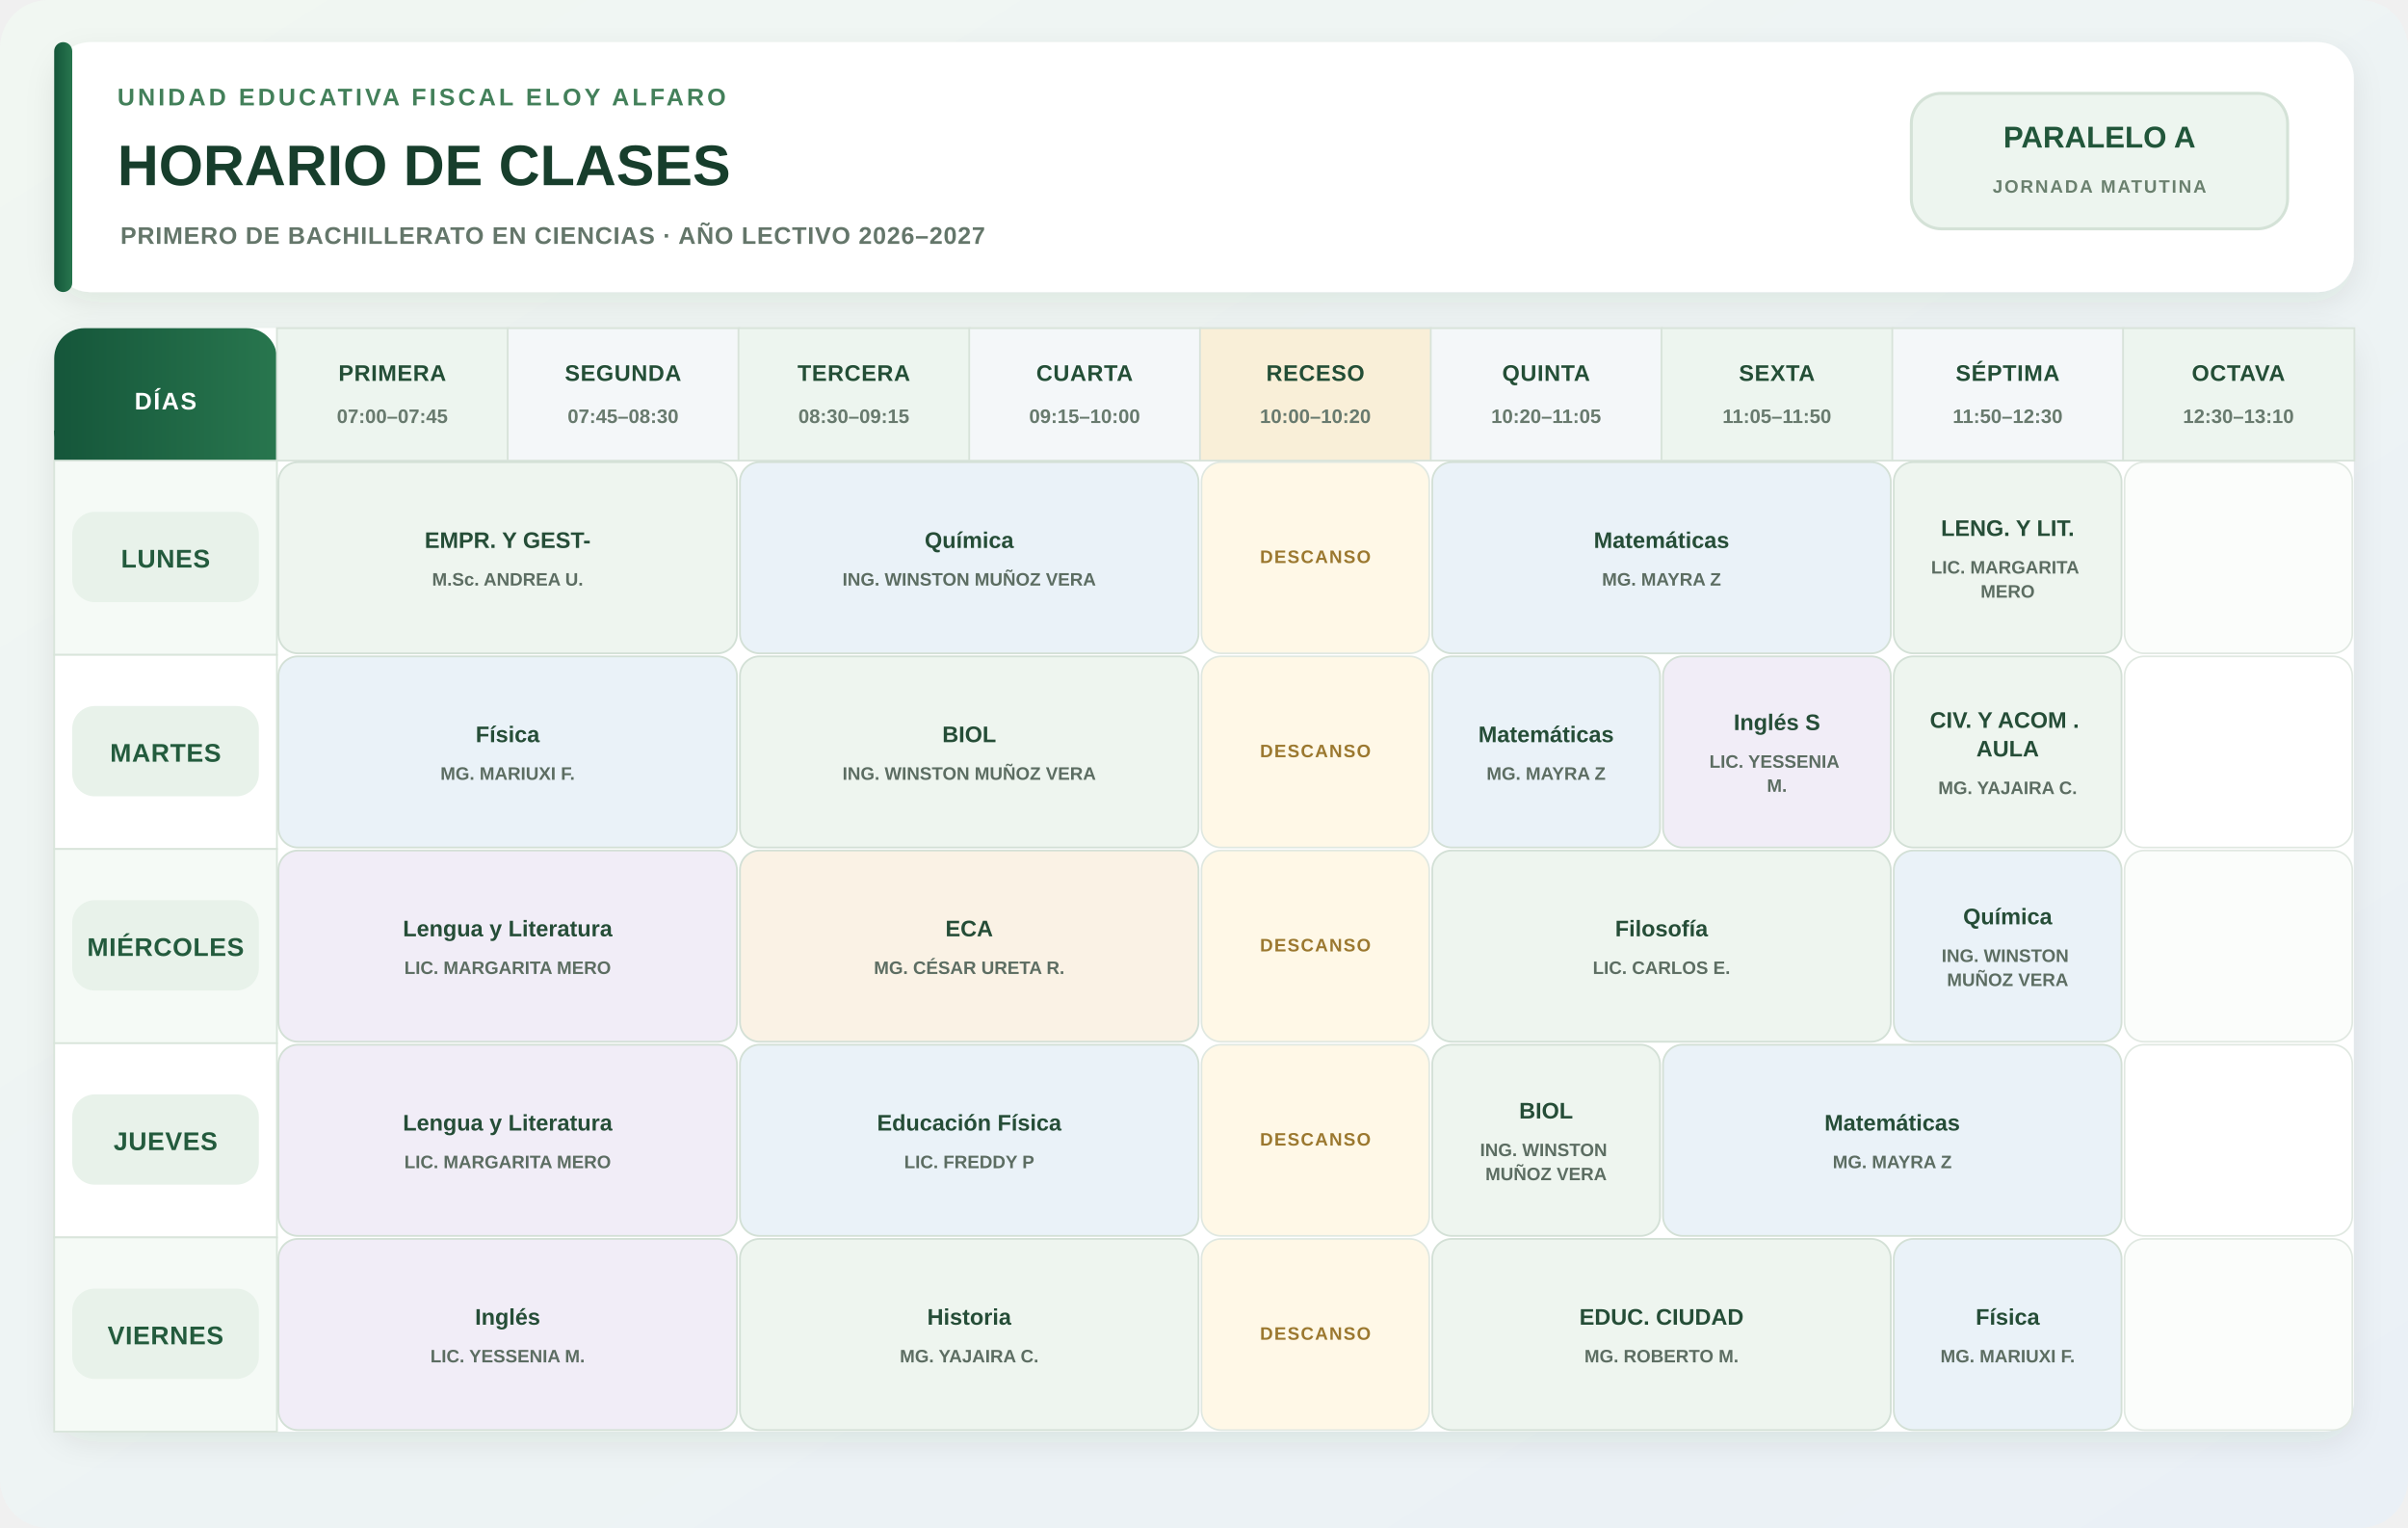
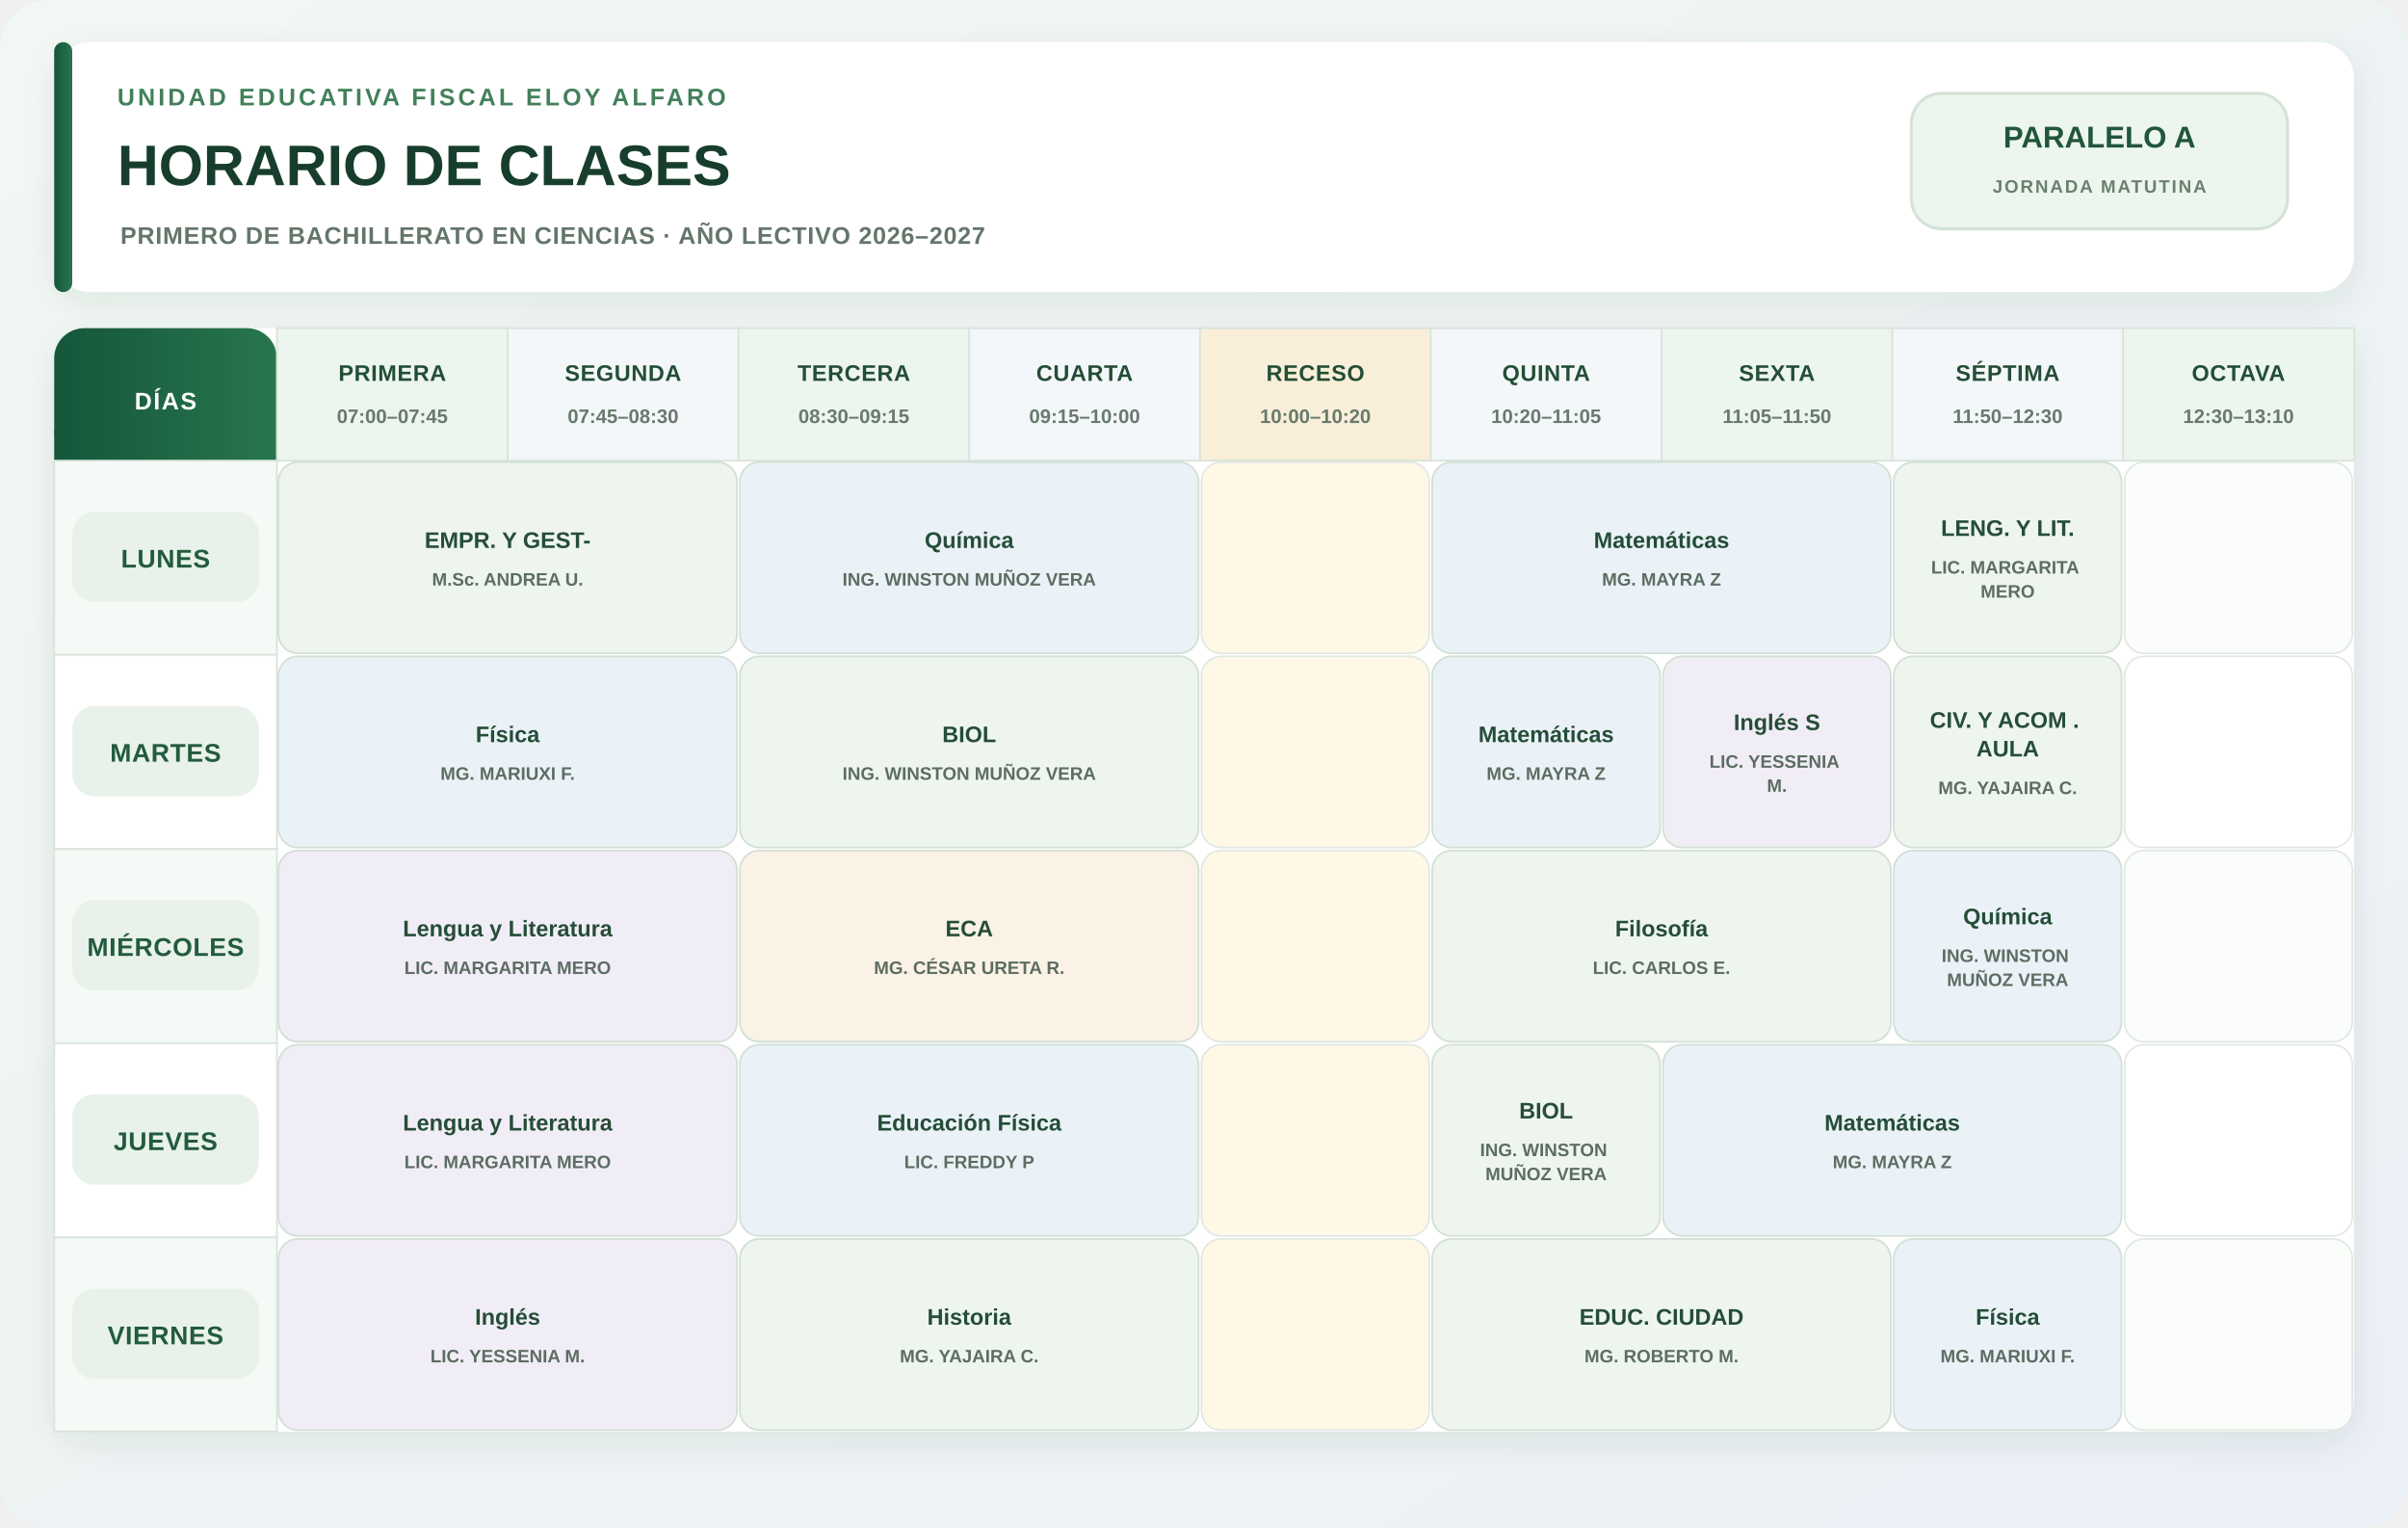
<svg xmlns="http://www.w3.org/2000/svg" width="1600" height="1015" viewBox="0 0 1600 1015" role="img" aria-labelledby="title desc">
  <defs>
    <linearGradient id="bg" x1="0" y1="0" x2="1" y2="1">
      <stop offset="0" stop-color="#f1f7f2" />
      <stop offset="1" stop-color="#eaf0f6" />
    </linearGradient>
    <linearGradient id="bar" x1="0" y1="0" x2="1" y2="0">
      <stop offset="0" stop-color="#15563a" />
      <stop offset="1" stop-color="#28764e" />
    </linearGradient>
    <filter id="shadow" x="-10%" y="-10%" width="120%" height="130%">
      <feDropShadow dx="0" dy="7" stdDeviation="10" flood-color="#163b2b" flood-opacity=".08" />
    </filter>
  </defs>
  <rect width="1600" height="1015" rx="32" fill="url(#bg)" />
  <rect x="36" y="28" width="1528" height="166" rx="24" fill="#fff" filter="url(#shadow)" />
  <rect x="36" y="28" width="12" height="166" rx="6" fill="url(#bar)" />
  <text x="78" y="70" class="eyebrow">UNIDAD EDUCATIVA FISCAL ELOY ALFARO</text>
  <text x="78" y="123" class="title">HORARIO DE CLASES</text>
  <text x="80" y="162" class="subtitle">PRIMERO DE BACHILLERATO EN CIENCIAS · AÑO LECTIVO 2026–2027</text>
  <rect x="1270" y="62" width="250" height="90" rx="20" fill="#edf5ef" stroke="#d4e2d7" stroke-width="2" />
  <text x="1395" y="98" text-anchor="middle" class="parallel-label">PARALELO A</text>
  <text x="1395" y="128" text-anchor="middle" class="parallel-sub">JORNADA MATUTINA</text>
  <rect x="36" y="218" width="1528" height="733" rx="20" fill="#fff" filter="url(#shadow)" />
  <rect x="36" y="218" width="148" height="88" rx="20" fill="url(#bar)" />
  <rect x="36" y="286" width="148" height="20" fill="url(#bar)" />
  <text x="110.0" y="272" text-anchor="middle" class="hdr-day">DÍAS</text>
  <rect x="184.00" y="218" width="153.73" height="88" fill="#edf5ef" stroke="#d8e3da" stroke-width="1.2" />
  <text x="260.67" y="253" text-anchor="middle" class="hdr-period">PRIMERA</text>
  <text x="260.67" y="281" text-anchor="middle" class="hdr-time">07:00–07:45</text>
  <rect x="337.33" y="218" width="153.73" height="88" fill="#f4f7f9" stroke="#d8e3da" stroke-width="1.2" />
  <text x="414.00" y="253" text-anchor="middle" class="hdr-period">SEGUNDA</text>
  <text x="414.00" y="281" text-anchor="middle" class="hdr-time">07:45–08:30</text>
  <rect x="490.67" y="218" width="153.73" height="88" fill="#edf5ef" stroke="#d8e3da" stroke-width="1.2" />
  <text x="567.33" y="253" text-anchor="middle" class="hdr-period">TERCERA</text>
  <text x="567.33" y="281" text-anchor="middle" class="hdr-time">08:30–09:15</text>
  <rect x="644.00" y="218" width="153.73" height="88" fill="#f4f7f9" stroke="#d8e3da" stroke-width="1.2" />
  <text x="720.67" y="253" text-anchor="middle" class="hdr-period">CUARTA</text>
  <text x="720.67" y="281" text-anchor="middle" class="hdr-time">09:15–10:00</text>
  <rect x="797.33" y="218" width="153.73" height="88" fill="#f9efd8" stroke="#d8e3da" stroke-width="1.2" />
  <text x="874.00" y="253" text-anchor="middle" class="hdr-period">RECESO</text>
  <text x="874.00" y="281" text-anchor="middle" class="hdr-time">10:00–10:20</text>
  <rect x="950.67" y="218" width="153.73" height="88" fill="#f4f7f9" stroke="#d8e3da" stroke-width="1.2" />
  <text x="1027.33" y="253" text-anchor="middle" class="hdr-period">QUINTA</text>
  <text x="1027.33" y="281" text-anchor="middle" class="hdr-time">10:20–11:05</text>
  <rect x="1104.00" y="218" width="153.73" height="88" fill="#edf5ef" stroke="#d8e3da" stroke-width="1.2" />
  <text x="1180.67" y="253" text-anchor="middle" class="hdr-period">SEXTA</text>
  <text x="1180.67" y="281" text-anchor="middle" class="hdr-time">11:05–11:50</text>
  <rect x="1257.33" y="218" width="153.73" height="88" fill="#f4f7f9" stroke="#d8e3da" stroke-width="1.2" />
  <text x="1334.00" y="253" text-anchor="middle" class="hdr-period">SÉPTIMA</text>
  <text x="1334.00" y="281" text-anchor="middle" class="hdr-time">11:50–12:30</text>
  <rect x="1410.67" y="218" width="153.73" height="88" fill="#edf5ef" stroke="#d8e3da" stroke-width="1.2" />
  <text x="1487.33" y="253" text-anchor="middle" class="hdr-period">OCTAVA</text>
  <text x="1487.33" y="281" text-anchor="middle" class="hdr-time">12:30–13:10</text>
  <rect x="36" y="306" width="148" height="129" fill="#f5faf6" stroke="#d9e5db" stroke-width="1.2" />
  <rect x="48" y="340" width="124" height="60" rx="15" fill="#e8f2ea" />
  <text x="110.0" y="377" text-anchor="middle" class="day-text">LUNES</text>
  <rect x="185.00" y="307" width="304.67" height="127" rx="13" fill="#eef5ef" stroke="#d3e0d6" stroke-width="1.2" />
  <text class="subject" x="337.3" y="364.0" text-anchor="middle">
    <tspan x="337.3" dy="0">EMPR. Y GEST-</tspan>
  </text>
  <text class="teacher" x="337.3" y="389.0" text-anchor="middle">
    <tspan x="337.3" dy="0">M.Sc. ANDREA U.</tspan>
  </text>
  <rect x="491.67" y="307" width="304.67" height="127" rx="13" fill="#eaf2f8" stroke="#d3e0d6" stroke-width="1.2" />
  <text class="subject" x="644.0" y="364.0" text-anchor="middle">
    <tspan x="644.0" dy="0">Química</tspan>
  </text>
  <text class="teacher" x="644.0" y="389.0" text-anchor="middle">
    <tspan x="644.0" dy="0">ING. WINSTON MUÑOZ VERA</tspan>
  </text>
  <rect x="798.33" y="307" width="151.33" height="127" rx="13" fill="#fff8e7" stroke="#e0e8e1" stroke-width="1.1" />
-   <text x="874.00" y="374" text-anchor="middle" class="recess">DESCANSO</text>
+   <text x="874.00" y="374" text-anchor="middle" class="recess" />
  <rect x="951.67" y="307" width="304.67" height="127" rx="13" fill="#eaf2f8" stroke="#d3e0d6" stroke-width="1.2" />
  <text class="subject" x="1104.0" y="364.0" text-anchor="middle">
    <tspan x="1104.0" dy="0">Matemáticas</tspan>
  </text>
  <text class="teacher" x="1104.0" y="389.0" text-anchor="middle">
    <tspan x="1104.0" dy="0">MG. MAYRA Z</tspan>
  </text>
  <rect x="1258.33" y="307" width="151.33" height="127" rx="13" fill="#eef5ef" stroke="#d3e0d6" stroke-width="1.2" />
  <text class="subject" x="1334.0" y="356.0" text-anchor="middle">
    <tspan x="1334.0" dy="0">LENG. Y LIT.</tspan>
  </text>
  <text class="teacher" x="1334.0" y="381.0" text-anchor="middle">
    <tspan x="1334.0" dy="0">LIC. MARGARITA</tspan>
    <tspan x="1334.0" dy="16">MERO</tspan>
  </text>
  <rect x="1411.67" y="307" width="151.33" height="127" rx="13" fill="#fbfdfb" stroke="#e0e8e1" stroke-width="1.1" />
  <rect x="36" y="435" width="148" height="129" fill="#fff" stroke="#d9e5db" stroke-width="1.2" />
  <rect x="48" y="469" width="124" height="60" rx="15" fill="#e8f2ea" />
  <text x="110.0" y="506" text-anchor="middle" class="day-text">MARTES</text>
  <rect x="185.00" y="436" width="304.67" height="127" rx="13" fill="#eaf2f8" stroke="#d3e0d6" stroke-width="1.2" />
  <text class="subject" x="337.3" y="493.0" text-anchor="middle">
    <tspan x="337.3" dy="0">Física</tspan>
  </text>
  <text class="teacher" x="337.3" y="518.0" text-anchor="middle">
    <tspan x="337.3" dy="0">MG. MARIUXI F.</tspan>
  </text>
  <rect x="491.67" y="436" width="304.67" height="127" rx="13" fill="#eef5ef" stroke="#d3e0d6" stroke-width="1.2" />
  <text class="subject" x="644.0" y="493.0" text-anchor="middle">
    <tspan x="644.0" dy="0">BIOL</tspan>
  </text>
  <text class="teacher" x="644.0" y="518.0" text-anchor="middle">
    <tspan x="644.0" dy="0">ING. WINSTON MUÑOZ VERA</tspan>
  </text>
  <rect x="798.33" y="436" width="151.33" height="127" rx="13" fill="#fff8e7" stroke="#e0e8e1" stroke-width="1.1" />
-   <text x="874.00" y="503" text-anchor="middle" class="recess">DESCANSO</text>
+   <text x="874.00" y="503" text-anchor="middle" class="recess" />
  <rect x="951.67" y="436" width="151.33" height="127" rx="13" fill="#eaf2f8" stroke="#d3e0d6" stroke-width="1.2" />
  <text class="subject" x="1027.3" y="493.0" text-anchor="middle">
    <tspan x="1027.3" dy="0">Matemáticas</tspan>
  </text>
  <text class="teacher" x="1027.3" y="518.0" text-anchor="middle">
    <tspan x="1027.3" dy="0">MG. MAYRA Z</tspan>
  </text>
  <rect x="1105.00" y="436" width="151.33" height="127" rx="13" fill="#f1edf7" stroke="#d3e0d6" stroke-width="1.2" />
  <text class="subject" x="1180.7" y="485.0" text-anchor="middle">
    <tspan x="1180.7" dy="0">Inglés S</tspan>
  </text>
  <text class="teacher" x="1180.7" y="510.0" text-anchor="middle">
    <tspan x="1180.7" dy="0">LIC. YESSENIA</tspan>
    <tspan x="1180.7" dy="16">M.</tspan>
  </text>
  <rect x="1258.33" y="436" width="151.33" height="127" rx="13" fill="#eef5ef" stroke="#d3e0d6" stroke-width="1.2" />
  <text class="subject" x="1334.0" y="483.5" text-anchor="middle">
    <tspan x="1334.0" dy="0">CIV. Y ACOM .</tspan>
    <tspan x="1334.0" dy="19">AULA</tspan>
  </text>
  <text class="teacher" x="1334.0" y="527.5" text-anchor="middle">
    <tspan x="1334.0" dy="0">MG. YAJAIRA C.</tspan>
  </text>
  <rect x="1411.67" y="436" width="151.33" height="127" rx="13" fill="#fff" stroke="#e0e8e1" stroke-width="1.1" />
  <rect x="36" y="564" width="148" height="129" fill="#f5faf6" stroke="#d9e5db" stroke-width="1.2" />
  <rect x="48" y="598" width="124" height="60" rx="15" fill="#e8f2ea" />
  <text x="110.0" y="635" text-anchor="middle" class="day-text">MIÉRCOLES</text>
  <rect x="185.00" y="565" width="304.67" height="127" rx="13" fill="#f1edf7" stroke="#d3e0d6" stroke-width="1.2" />
  <text class="subject" x="337.3" y="622.0" text-anchor="middle">
    <tspan x="337.3" dy="0">Lengua y Literatura</tspan>
  </text>
  <text class="teacher" x="337.3" y="647.0" text-anchor="middle">
    <tspan x="337.3" dy="0">LIC. MARGARITA MERO</tspan>
  </text>
  <rect x="491.67" y="565" width="304.67" height="127" rx="13" fill="#faf2e5" stroke="#d3e0d6" stroke-width="1.2" />
  <text class="subject" x="644.0" y="622.0" text-anchor="middle">
    <tspan x="644.0" dy="0">ECA</tspan>
  </text>
  <text class="teacher" x="644.0" y="647.0" text-anchor="middle">
    <tspan x="644.0" dy="0">MG. CÉSAR URETA R.</tspan>
  </text>
  <rect x="798.33" y="565" width="151.33" height="127" rx="13" fill="#fff8e7" stroke="#e0e8e1" stroke-width="1.1" />
-   <text x="874.00" y="632" text-anchor="middle" class="recess">DESCANSO</text>
+   <text x="874.00" y="632" text-anchor="middle" class="recess" />
  <rect x="951.67" y="565" width="304.67" height="127" rx="13" fill="#eef5ef" stroke="#d3e0d6" stroke-width="1.2" />
  <text class="subject" x="1104.0" y="622.0" text-anchor="middle">
    <tspan x="1104.0" dy="0">Filosofía</tspan>
  </text>
  <text class="teacher" x="1104.0" y="647.0" text-anchor="middle">
    <tspan x="1104.0" dy="0">LIC. CARLOS E.</tspan>
  </text>
  <rect x="1258.33" y="565" width="151.33" height="127" rx="13" fill="#eaf2f8" stroke="#d3e0d6" stroke-width="1.2" />
  <text class="subject" x="1334.0" y="614.0" text-anchor="middle">
    <tspan x="1334.0" dy="0">Química</tspan>
  </text>
  <text class="teacher" x="1334.0" y="639.0" text-anchor="middle">
    <tspan x="1334.0" dy="0">ING. WINSTON</tspan>
    <tspan x="1334.0" dy="16">MUÑOZ VERA</tspan>
  </text>
  <rect x="1411.67" y="565" width="151.33" height="127" rx="13" fill="#fbfdfb" stroke="#e0e8e1" stroke-width="1.1" />
  <rect x="36" y="693" width="148" height="129" fill="#fff" stroke="#d9e5db" stroke-width="1.2" />
  <rect x="48" y="727" width="124" height="60" rx="15" fill="#e8f2ea" />
  <text x="110.0" y="764" text-anchor="middle" class="day-text">JUEVES</text>
  <rect x="185.00" y="694" width="304.67" height="127" rx="13" fill="#f1edf7" stroke="#d3e0d6" stroke-width="1.2" />
  <text class="subject" x="337.3" y="751.0" text-anchor="middle">
    <tspan x="337.3" dy="0">Lengua y Literatura</tspan>
  </text>
  <text class="teacher" x="337.3" y="776.0" text-anchor="middle">
    <tspan x="337.3" dy="0">LIC. MARGARITA MERO</tspan>
  </text>
  <rect x="491.67" y="694" width="304.67" height="127" rx="13" fill="#eaf2f8" stroke="#d3e0d6" stroke-width="1.2" />
  <text class="subject" x="644.0" y="751.0" text-anchor="middle">
    <tspan x="644.0" dy="0">Educación Física</tspan>
  </text>
  <text class="teacher" x="644.0" y="776.0" text-anchor="middle">
    <tspan x="644.0" dy="0">LIC. FREDDY P</tspan>
  </text>
  <rect x="798.33" y="694" width="151.33" height="127" rx="13" fill="#fff8e7" stroke="#e0e8e1" stroke-width="1.1" />
-   <text x="874.00" y="761" text-anchor="middle" class="recess">DESCANSO</text>
+   <text x="874.00" y="761" text-anchor="middle" class="recess" />
  <rect x="951.67" y="694" width="151.33" height="127" rx="13" fill="#eef5ef" stroke="#d3e0d6" stroke-width="1.2" />
  <text class="subject" x="1027.3" y="743.0" text-anchor="middle">
    <tspan x="1027.3" dy="0">BIOL</tspan>
  </text>
  <text class="teacher" x="1027.3" y="768.0" text-anchor="middle">
    <tspan x="1027.3" dy="0">ING. WINSTON</tspan>
    <tspan x="1027.3" dy="16">MUÑOZ VERA</tspan>
  </text>
  <rect x="1105.00" y="694" width="304.67" height="127" rx="13" fill="#eaf2f8" stroke="#d3e0d6" stroke-width="1.2" />
  <text class="subject" x="1257.3" y="751.0" text-anchor="middle">
    <tspan x="1257.3" dy="0">Matemáticas</tspan>
  </text>
  <text class="teacher" x="1257.3" y="776.0" text-anchor="middle">
    <tspan x="1257.3" dy="0">MG. MAYRA Z</tspan>
  </text>
  <rect x="1411.67" y="694" width="151.33" height="127" rx="13" fill="#fff" stroke="#e0e8e1" stroke-width="1.1" />
  <rect x="36" y="822" width="148" height="129" fill="#f5faf6" stroke="#d9e5db" stroke-width="1.2" />
  <rect x="48" y="856" width="124" height="60" rx="15" fill="#e8f2ea" />
  <text x="110.0" y="893" text-anchor="middle" class="day-text">VIERNES</text>
  <rect x="185.00" y="823" width="304.67" height="127" rx="13" fill="#f1edf7" stroke="#d3e0d6" stroke-width="1.2" />
  <text class="subject" x="337.3" y="880.0" text-anchor="middle">
    <tspan x="337.3" dy="0">Inglés</tspan>
  </text>
  <text class="teacher" x="337.3" y="905.0" text-anchor="middle">
    <tspan x="337.3" dy="0">LIC. YESSENIA M.</tspan>
  </text>
  <rect x="491.67" y="823" width="304.67" height="127" rx="13" fill="#eef5ef" stroke="#d3e0d6" stroke-width="1.2" />
  <text class="subject" x="644.0" y="880.0" text-anchor="middle">
    <tspan x="644.0" dy="0">Historia</tspan>
  </text>
  <text class="teacher" x="644.0" y="905.0" text-anchor="middle">
    <tspan x="644.0" dy="0">MG. YAJAIRA C.</tspan>
  </text>
  <rect x="798.33" y="823" width="151.33" height="127" rx="13" fill="#fff8e7" stroke="#e0e8e1" stroke-width="1.1" />
-   <text x="874.00" y="890" text-anchor="middle" class="recess">DESCANSO</text>
+   <text x="874.00" y="890" text-anchor="middle" class="recess" />
  <rect x="951.67" y="823" width="304.67" height="127" rx="13" fill="#eef5ef" stroke="#d3e0d6" stroke-width="1.2" />
  <text class="subject" x="1104.0" y="880.0" text-anchor="middle">
    <tspan x="1104.0" dy="0">EDUC. CIUDAD</tspan>
  </text>
  <text class="teacher" x="1104.0" y="905.0" text-anchor="middle">
    <tspan x="1104.0" dy="0">MG. ROBERTO M.</tspan>
  </text>
  <rect x="1258.33" y="823" width="151.33" height="127" rx="13" fill="#eaf2f8" stroke="#d3e0d6" stroke-width="1.2" />
  <text class="subject" x="1334.0" y="880.0" text-anchor="middle">
    <tspan x="1334.0" dy="0">Física</tspan>
  </text>
  <text class="teacher" x="1334.0" y="905.0" text-anchor="middle">
    <tspan x="1334.0" dy="0">MG. MARIUXI F.</tspan>
  </text>
  <rect x="1411.67" y="823" width="151.33" height="127" rx="13" fill="#fbfdfb" stroke="#e0e8e1" stroke-width="1.1" />
  <style>.eyebrow{font:700 16px Arial,sans-serif;letter-spacing:2px;fill:#43805a}.title{font:800 38px Arial,sans-serif;fill:#173e2c}.subtitle{font:600 16px Arial,sans-serif;letter-spacing:.5px;fill:#64766a}.parallel-label{font:800 20px Arial,sans-serif;fill:#21563a}.parallel-sub{font:700 12px Arial,sans-serif;letter-spacing:1.2px;fill:#6a806e}.hdr-day{font:800 16px Arial,sans-serif;letter-spacing:1px;fill:#fff}.hdr-period{font:800 15px Arial,sans-serif;letter-spacing:.4px;fill:#234e36}.hdr-time{font:600 13px Arial,sans-serif;fill:#687a6e}.day-text{font:800 17px Arial,sans-serif;letter-spacing:.4px;fill:#235b3d}.subject{font:800 15px Arial,sans-serif;fill:#254d37}.teacher{font:600 12px Arial,sans-serif;fill:#5c6d62}.recess{font:700 12px Arial,sans-serif;letter-spacing:.8px;fill:#9b782f}</style>
</svg>
